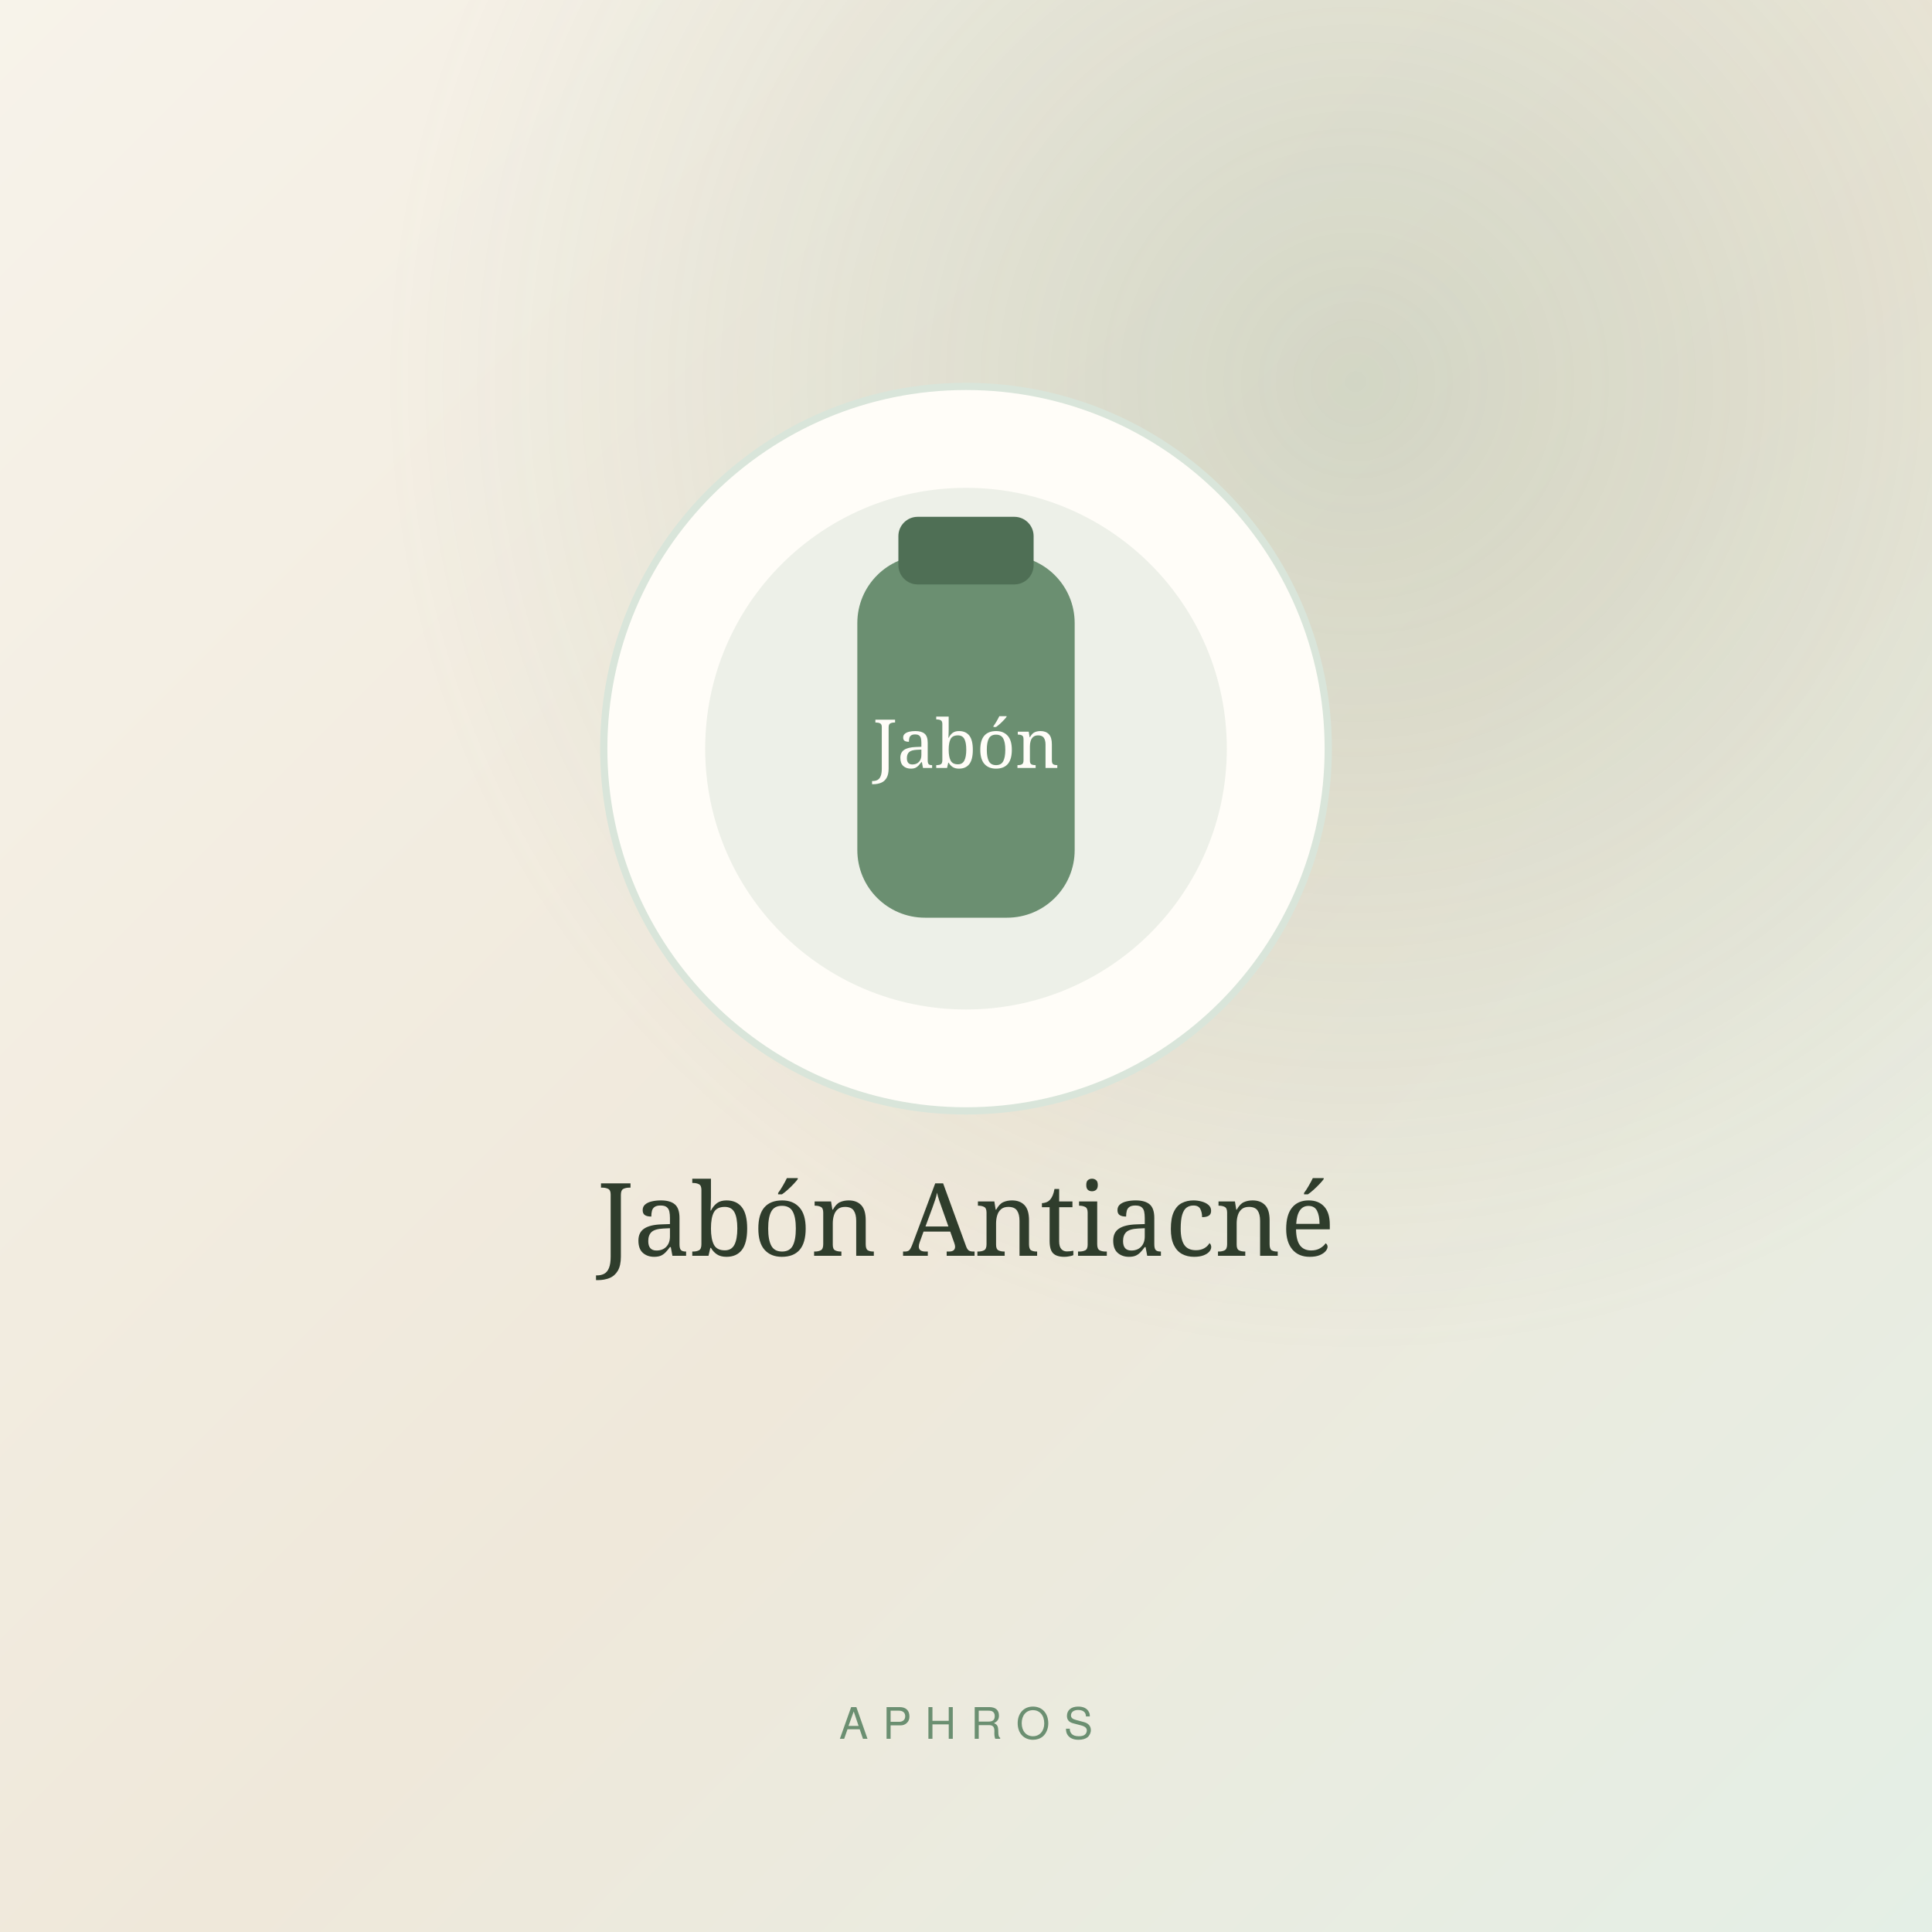
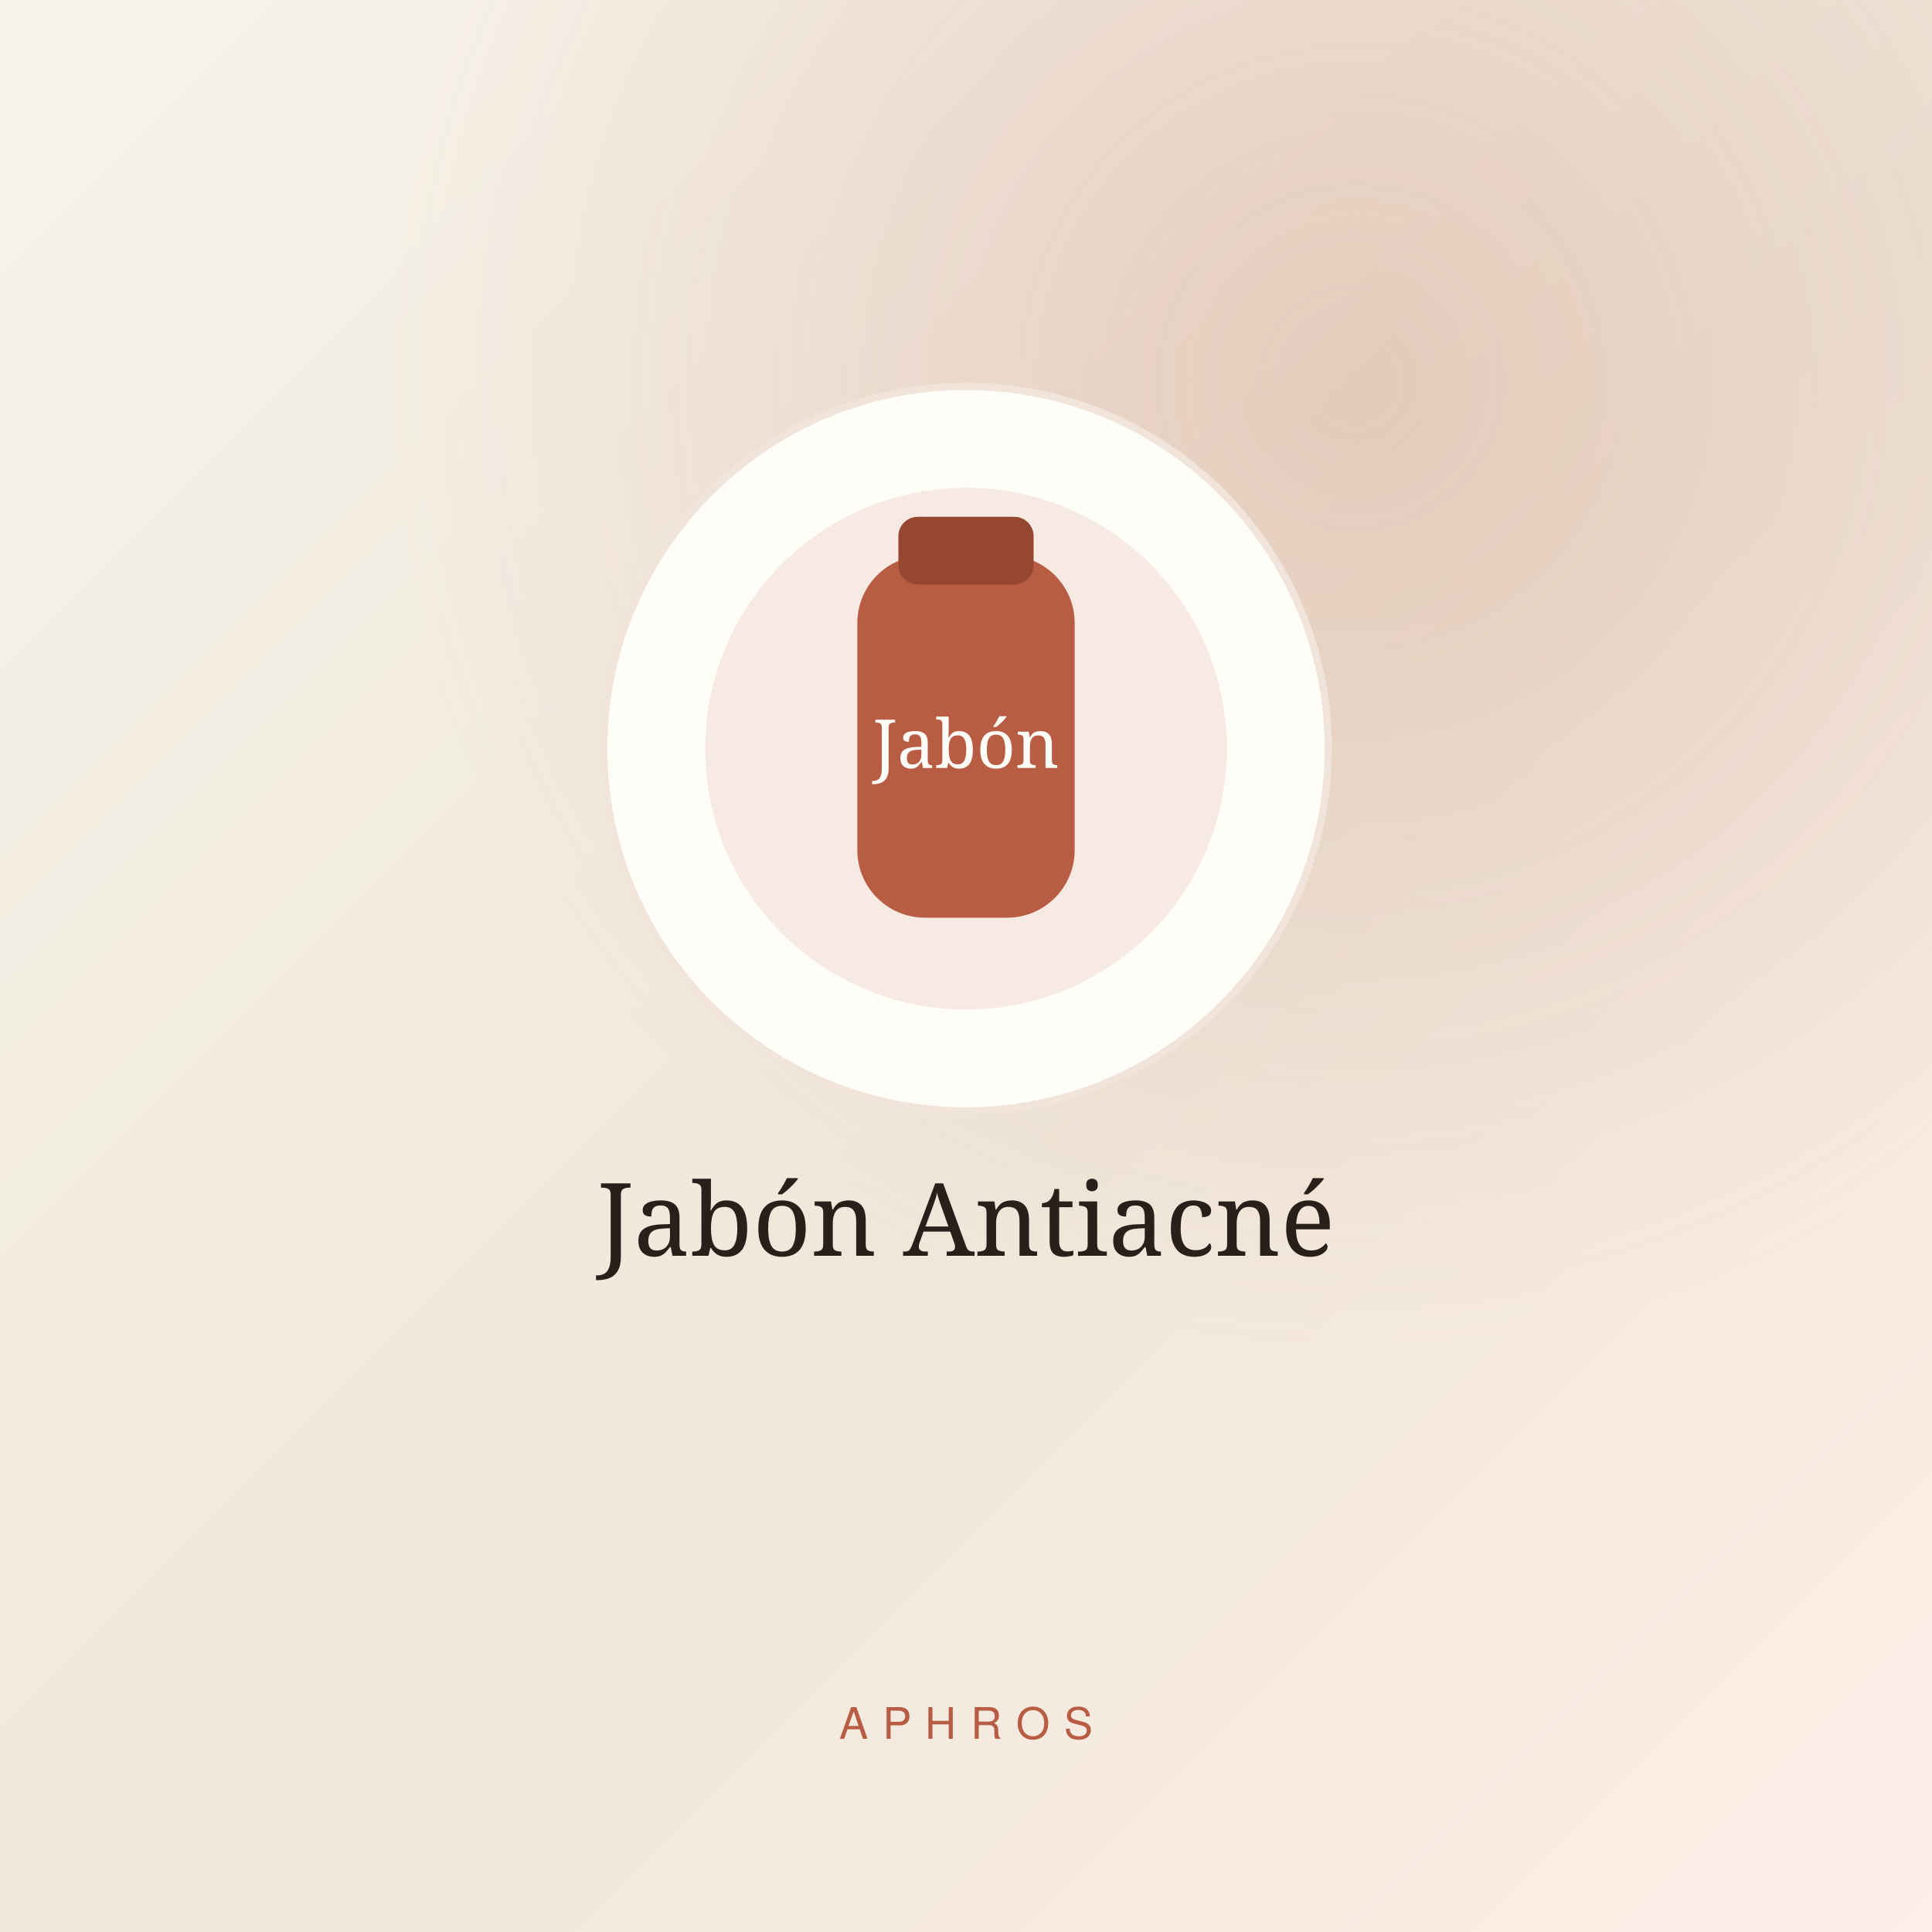
<svg xmlns="http://www.w3.org/2000/svg" width="800" height="800" viewBox="0 0 800 800" role="img" aria-label="Jabón Antiacné">
  <defs>
    <linearGradient id="bg" x1="0" y1="0" x2="1" y2="1">
      <stop offset="0%" stop-color="#f7f3ea" />
      <stop offset="55%" stop-color="#efe8da" />
-       <stop offset="100%" stop-color="#e4efe6" />
+       <stop offset="100%" stop-color="#ffede7" />
    </linearGradient>
    <radialGradient id="glow" cx="70%" cy="20%" r="50%">
-       <stop offset="0%" stop-color="#6b8f71" stop-opacity="0.22" />
-       <stop offset="100%" stop-color="#6b8f71" stop-opacity="0" />
+       <stop offset="0%" stop-color="#b85d43" stop-opacity="0.22" />
+       <stop offset="100%" stop-color="#b85d43" stop-opacity="0" />
    </radialGradient>
  </defs>
  <rect width="800" height="800" fill="url(#bg)" />
  <rect width="800" height="800" fill="url(#glow)" />
-   <circle cx="400" cy="310" r="150" fill="#fffdf8" stroke="#d9e5da" stroke-width="3" />
-   <circle cx="400" cy="310" r="108" fill="#6b8f71" fill-opacity="0.12" />
-   <rect x="355" y="230" width="90" height="150" rx="28" fill="#6b8f71" />
-   <rect x="372" y="214" width="56" height="28" rx="8" fill="#4f6f55" />
+   <circle cx="400" cy="310" r="150" fill="#fffdf8" stroke="#f0e4db" stroke-width="3" />
+   <circle cx="400" cy="310" r="108" fill="#b85d43" fill-opacity="0.12" />
+   <rect x="355" y="230" width="90" height="150" rx="28" fill="#b85d43" />
+   <rect x="372" y="214" width="56" height="28" rx="8" fill="#964731" />
  <text x="400" y="318" text-anchor="middle" font-family="Georgia, serif" font-size="28" fill="#fffdf8">Jabón</text>
-   <text x="400" y="520" text-anchor="middle" font-family="Georgia, serif" font-size="42" fill="#2f3d2c">Jabón Antiacné</text>
-   <text x="400" y="720" text-anchor="middle" font-family="Helvetica, Arial, sans-serif" font-size="18" letter-spacing="6" fill="#6b8f71">APHROS</text>
+   <text x="400" y="520" text-anchor="middle" font-family="Georgia, serif" font-size="42" fill="#2b1f1c">Jabón Antiacné</text>
+   <text x="400" y="720" text-anchor="middle" font-family="Helvetica, Arial, sans-serif" font-size="18" letter-spacing="6" fill="#b85d43">APHROS</text>
</svg>
